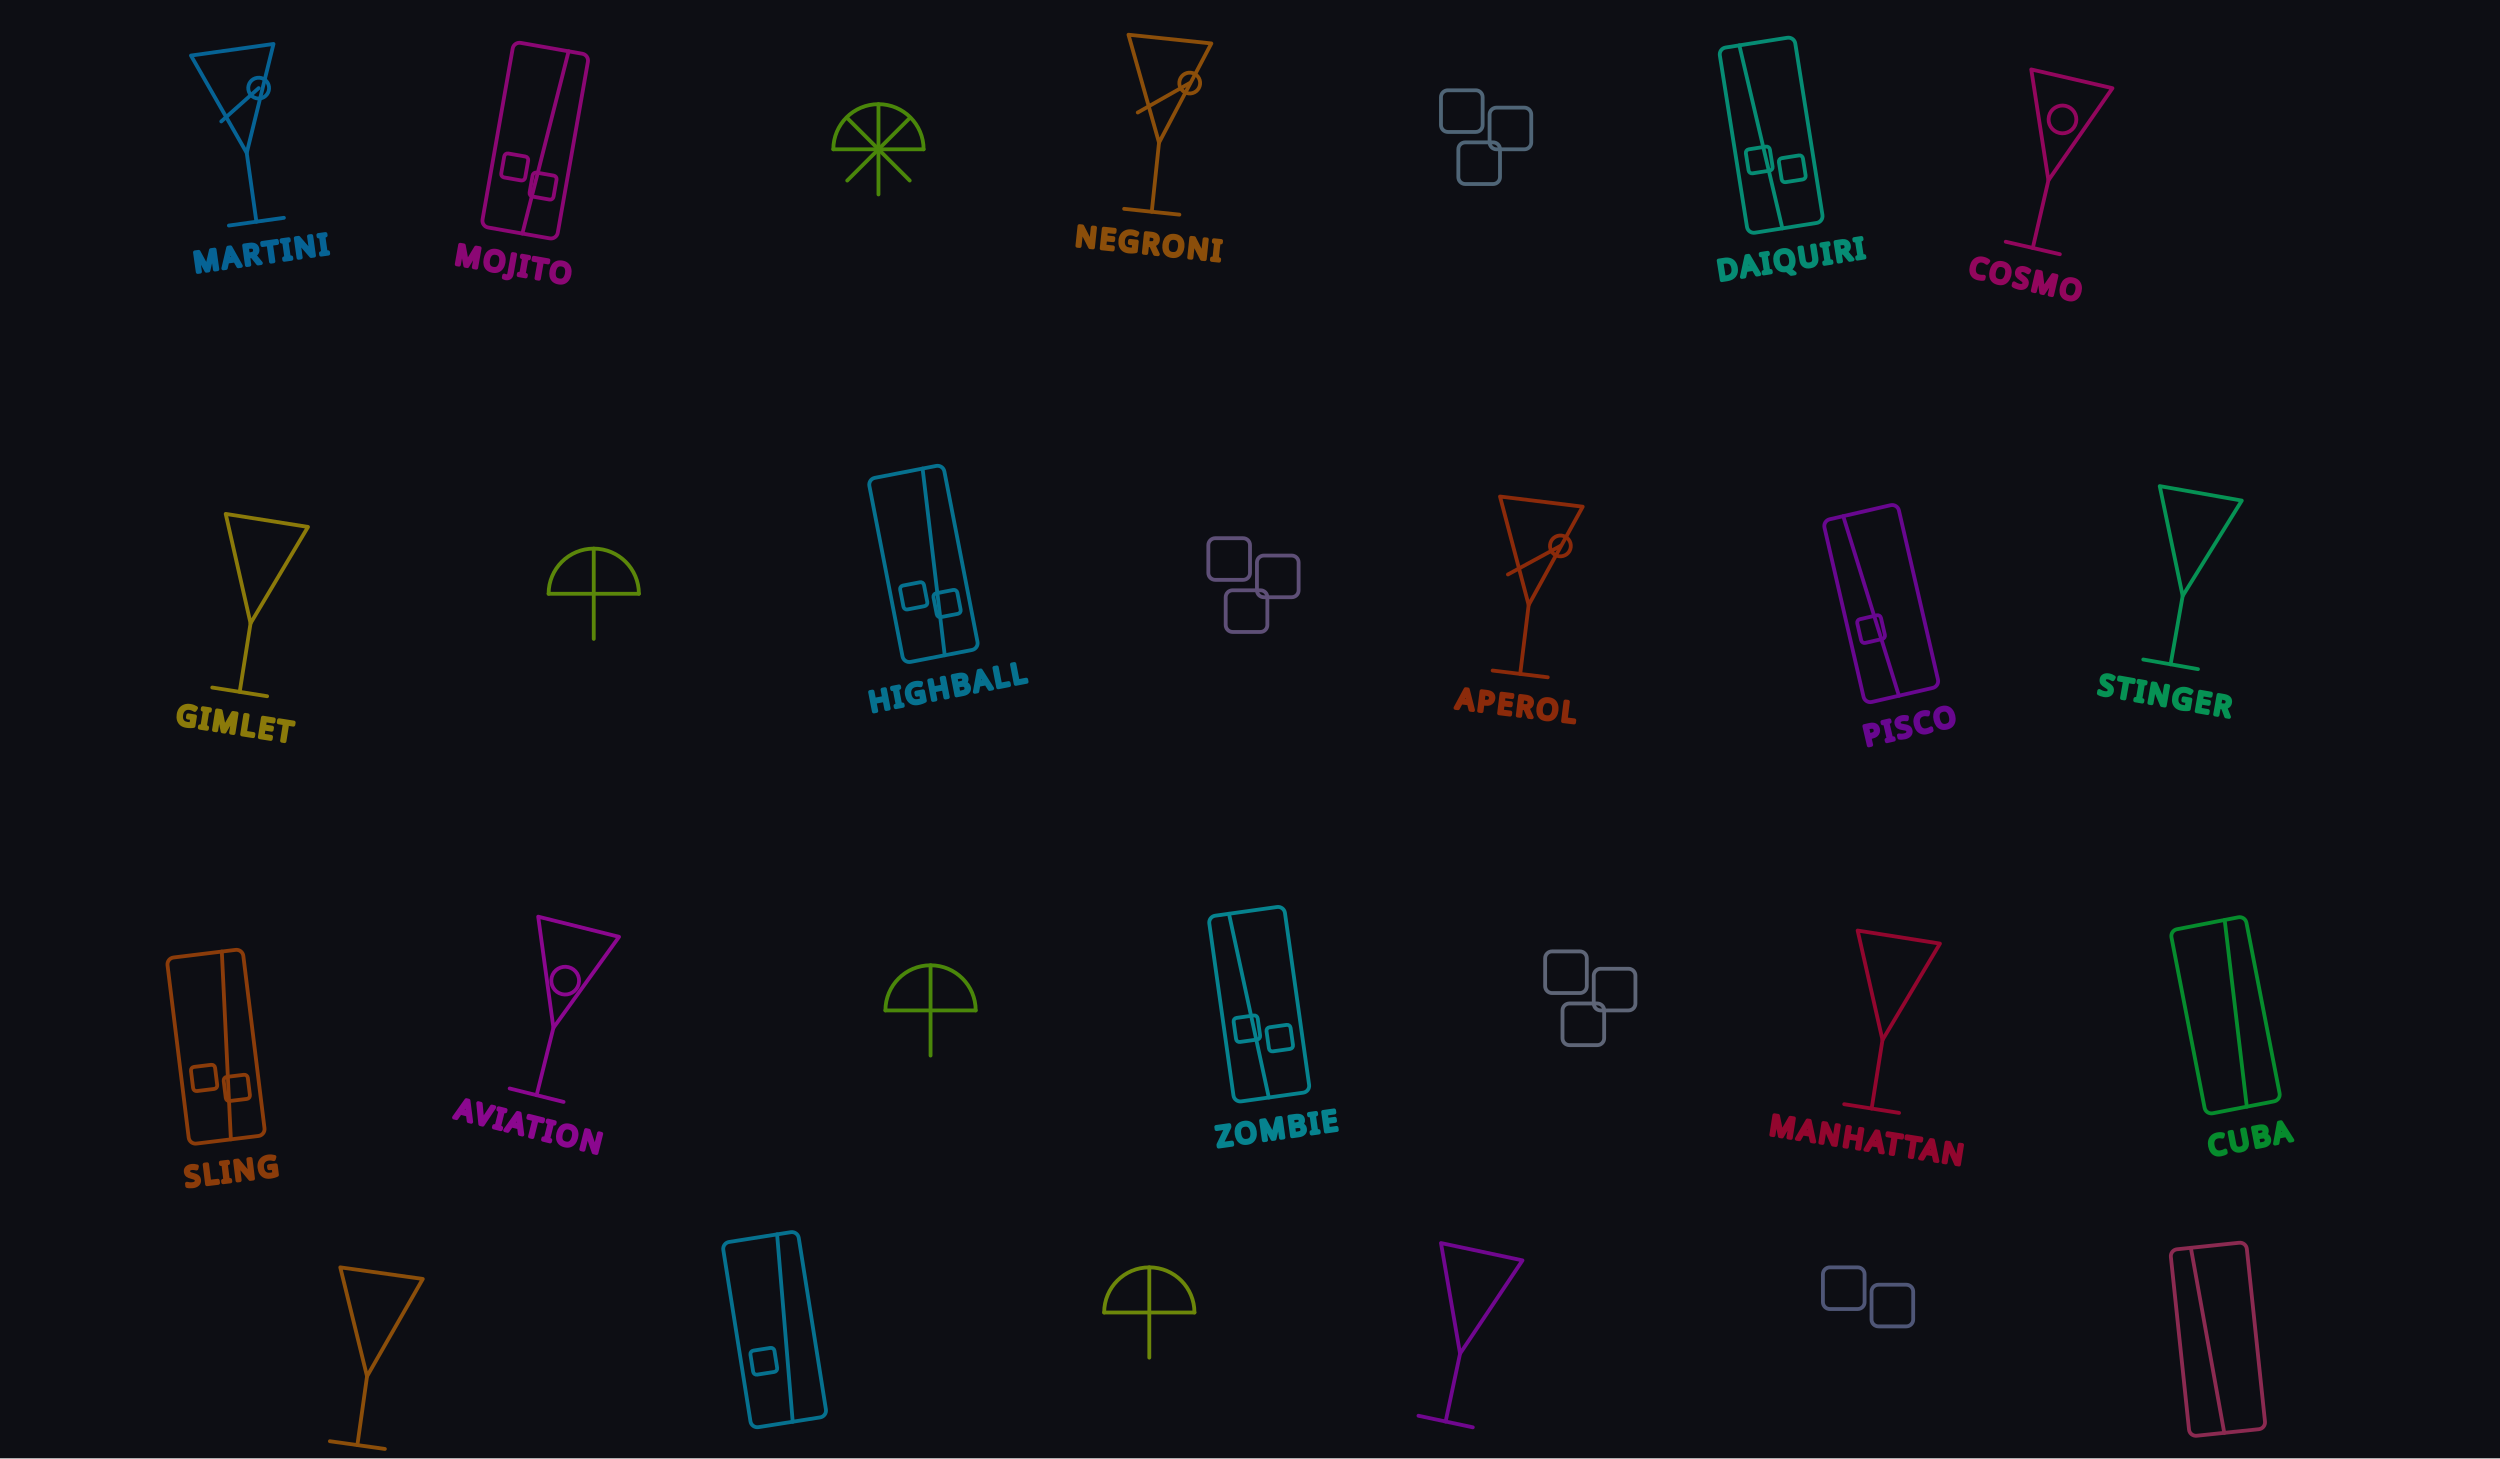
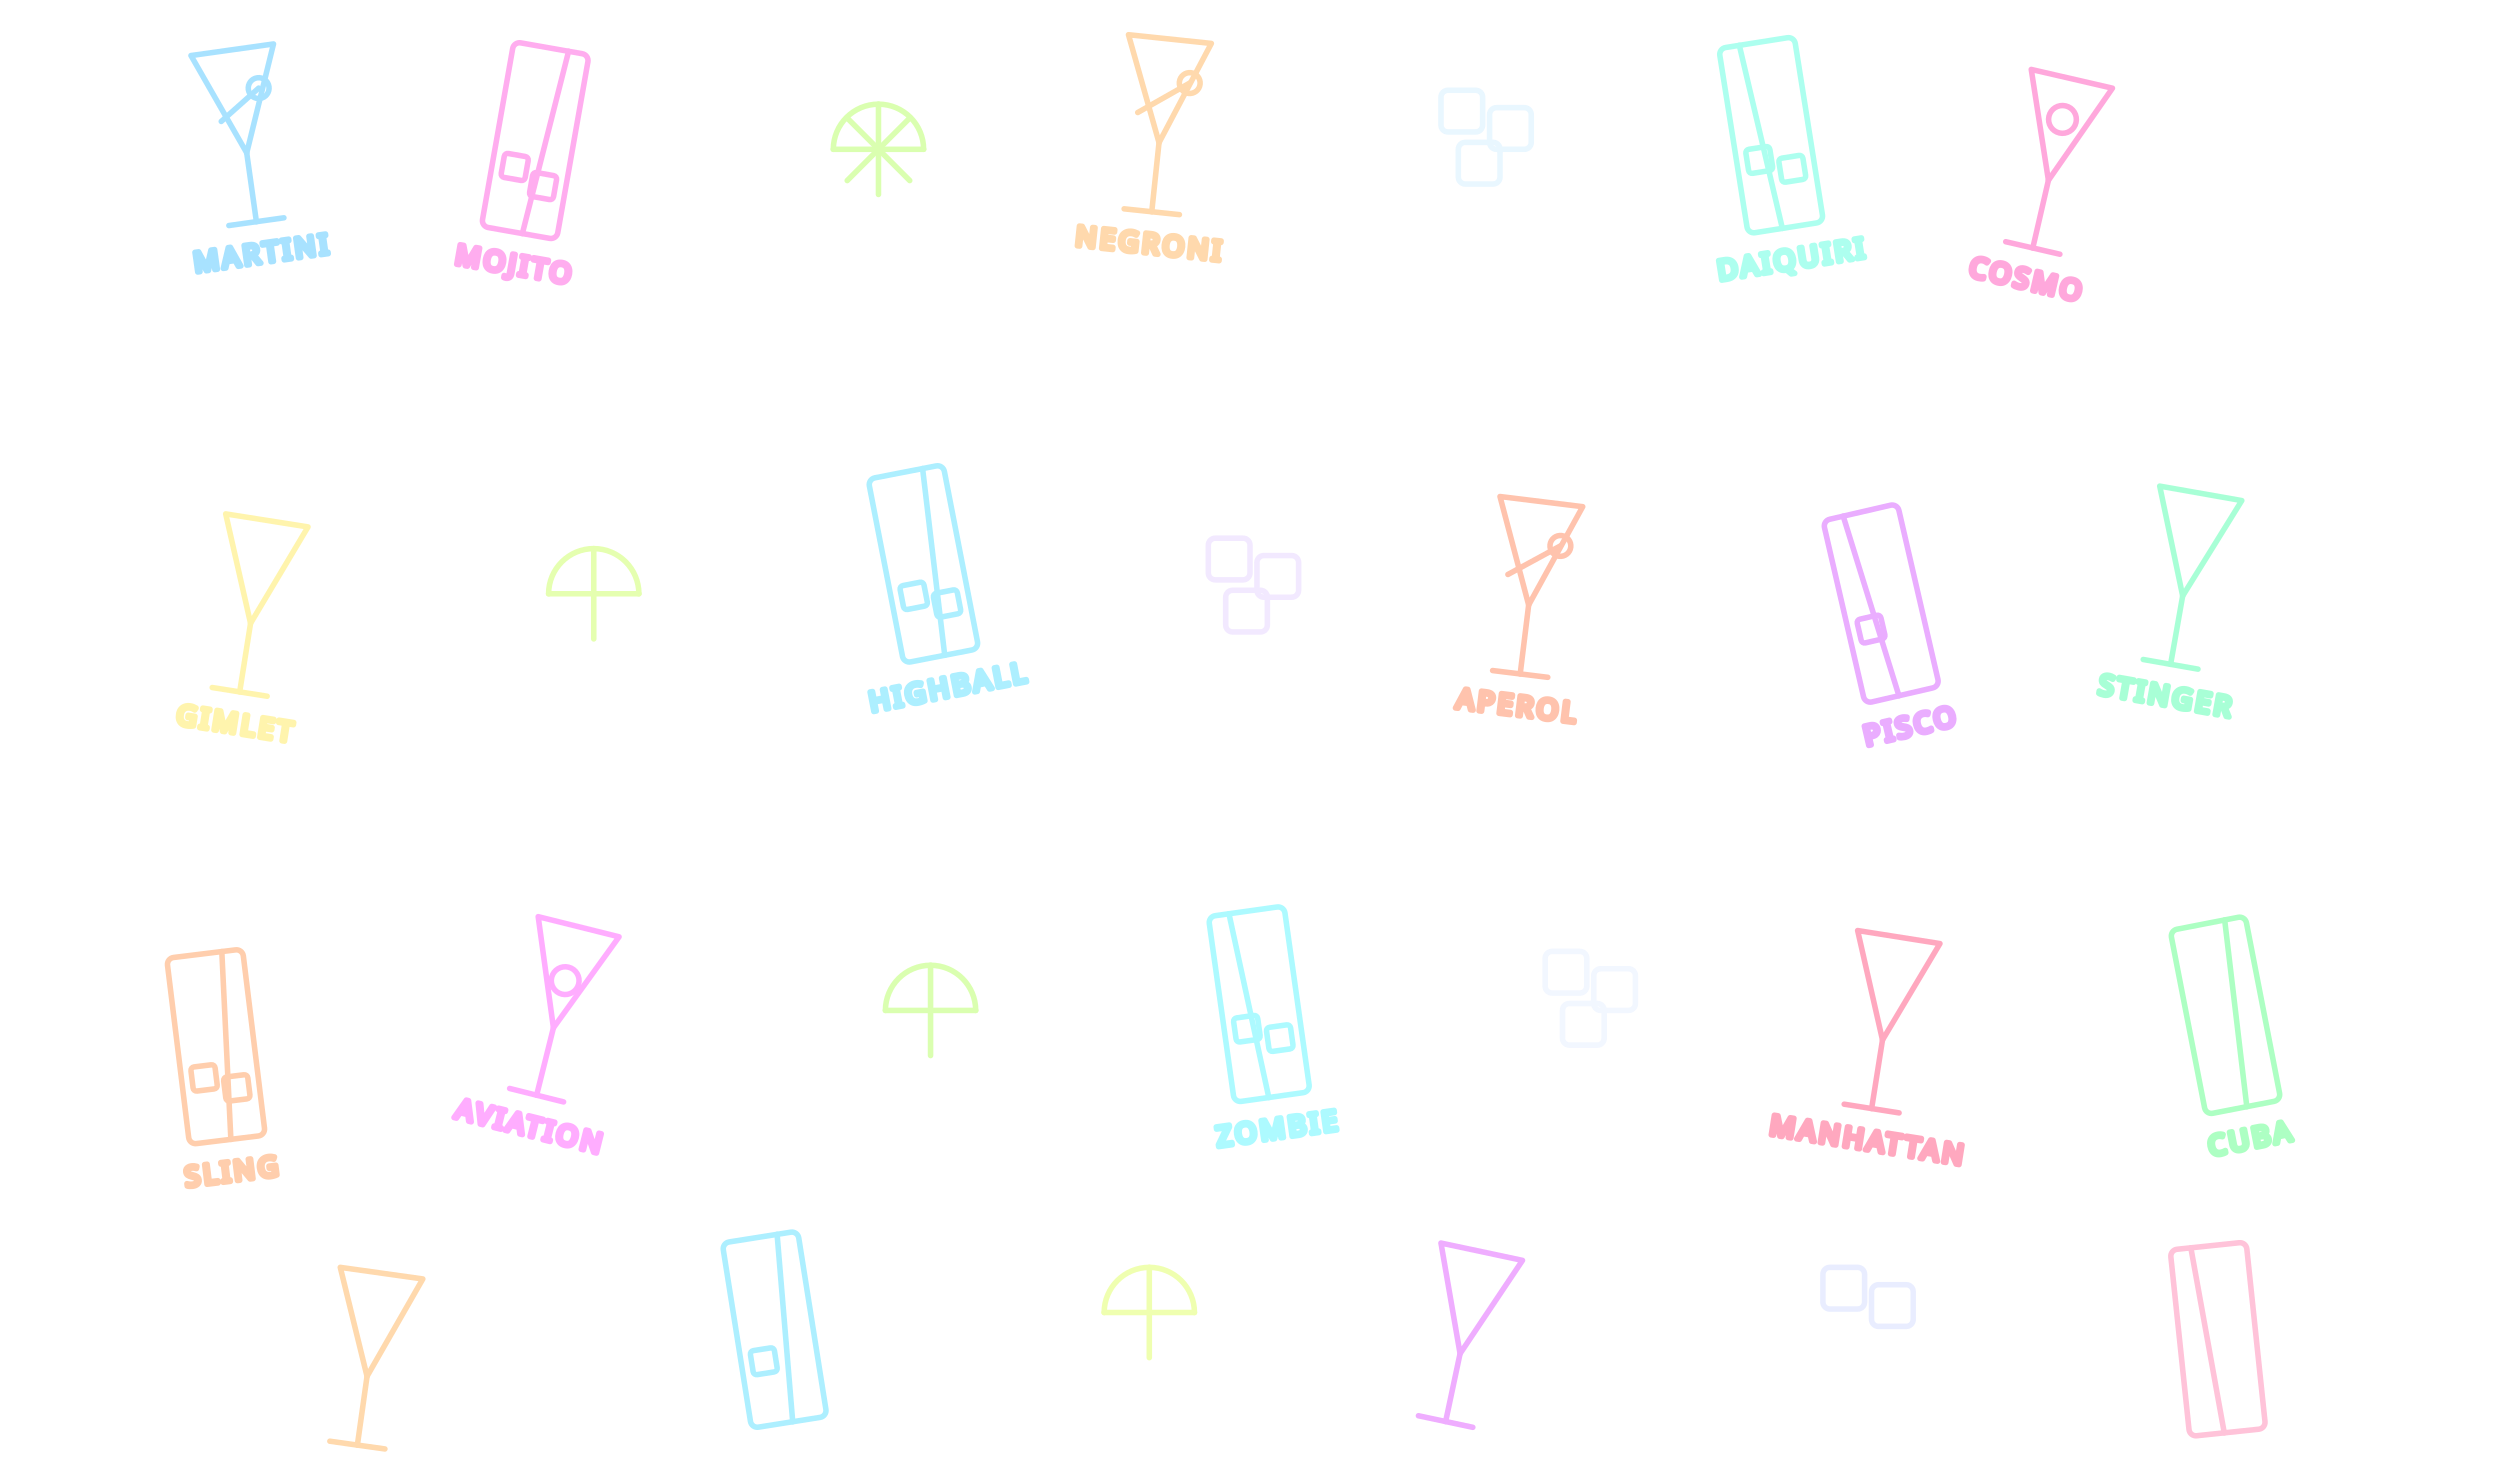
<svg xmlns="http://www.w3.org/2000/svg" width="720" height="420" viewBox="0 0 720 420">
-   <rect width="720" height="420" fill="#0d0e14" />
  <defs>
    <style>.lbl{font-family:system-ui;font-size:8px;font-weight:300;letter-spacing:.12em;text-anchor:middle}</style>
  </defs>
-   <g fill="none" stroke-width="1.1" stroke-linecap="round" stroke-linejoin="round">
+   <g fill="none" stroke-width="1.6" stroke-linecap="round" stroke-linejoin="round" opacity=".62">
    <g transform="translate(55,16) rotate(-8)" stroke="#00aaff" opacity=".55">
      <path d="M0 0 L12 30 L24 0Z" />
      <line x1="12" y1="30" x2="12" y2="50" />
      <line x1="4" y1="50" x2="20" y2="50" />
      <line x1="6" y1="20" x2="18" y2="12" />
      <circle cx="18" cy="12" r="3" />
      <text class="lbl" x="12" y="62" fill="#66ccff">MARTINI</text>
    </g>
    <g transform="translate(148,12) rotate(10)" stroke="#ff00cc" opacity=".52">
      <rect x="0" y="0" width="22" height="54" rx="2" />
      <rect x="3" y="32" width="7" height="7" rx="1" />
      <rect x="12" y="36" width="7" height="7" rx="1" />
      <line x1="16" y1="0" x2="12" y2="54" />
      <text class="lbl" x="11" y="66" fill="#ff88ee">MOJITO</text>
    </g>
    <g transform="translate(240,30)" stroke="#88ff00" opacity=".5">
      <path d="M0 13 A13 13 0 1 1 26 13" />
      <line x1="13" y1="0" x2="13" y2="26" />
      <line x1="0" y1="13" x2="26" y2="13" />
      <line x1="4" y1="4" x2="22" y2="22" />
      <line x1="22" y1="4" x2="4" y2="22" />
    </g>
    <g transform="translate(325,10) rotate(6)" stroke="#ff8800" opacity=".52">
      <path d="M0 0 L12 30 L24 0Z" />
      <line x1="12" y1="30" x2="12" y2="50" />
      <line x1="4" y1="50" x2="20" y2="50" />
      <line x1="5" y1="22" x2="19" y2="12" />
      <circle cx="19" cy="12" r="3" />
      <text class="lbl" x="12" y="62" fill="#ffaa44">NEGRONI</text>
    </g>
    <g transform="translate(415,26)" stroke="#aaddff" opacity=".42">
      <rect x="0" y="0" width="12" height="12" rx="2" />
      <rect x="14" y="5" width="12" height="12" rx="2" />
      <rect x="5" y="15" width="12" height="12" rx="2" />
    </g>
    <g transform="translate(495,14) rotate(-9)" stroke="#00ffcc" opacity=".52">
      <rect x="0" y="0" width="22" height="54" rx="2" />
      <rect x="3" y="30" width="7" height="7" rx="1" />
      <rect x="12" y="34" width="7" height="7" rx="1" />
      <line x1="6" y1="0" x2="10" y2="54" />
      <text class="lbl" x="11" y="66" fill="#88ffee">DAIQUIRI</text>
    </g>
    <g transform="translate(585,20) rotate(13)" stroke="#ff0099" opacity=".55">
      <path d="M0 0 L12 30 L24 0Z" />
      <line x1="12" y1="30" x2="12" y2="50" />
      <line x1="4" y1="50" x2="20" y2="50" />
      <circle cx="12" cy="12" r="4" />
      <text class="lbl" x="12" y="62" fill="#ff66cc">COSMO</text>
    </g>
    <g transform="translate(65,148) rotate(9)" stroke="#ffdd00" opacity=".52">
      <path d="M0 0 L12 30 L24 0Z" />
      <line x1="12" y1="30" x2="12" y2="50" />
      <line x1="4" y1="50" x2="20" y2="50" />
      <text class="lbl" x="12" y="62" fill="#ffee66">GIMLET</text>
    </g>
    <g transform="translate(158,158)" stroke="#aaff00" opacity=".5">
      <path d="M0 13 A13 13 0 1 1 26 13" />
      <line x1="13" y1="0" x2="13" y2="26" />
      <line x1="0" y1="13" x2="26" y2="13" />
    </g>
    <g transform="translate(250,138) rotate(-11)" stroke="#00ccff" opacity=".52">
      <rect x="0" y="0" width="22" height="54" rx="2" />
      <rect x="3" y="32" width="7" height="7" rx="1" />
      <rect x="12" y="36" width="7" height="7" rx="1" />
      <line x1="16" y1="0" x2="12" y2="54" />
      <text class="lbl" x="11" y="66" fill="#66eeff">HIGHBALL</text>
    </g>
    <g transform="translate(348,155)" stroke="#ccaaff" opacity=".42">
      <rect x="0" y="0" width="12" height="12" rx="2" />
      <rect x="14" y="5" width="12" height="12" rx="2" />
      <rect x="5" y="15" width="12" height="12" rx="2" />
    </g>
    <g transform="translate(432,143) rotate(7)" stroke="#ff4400" opacity=".52">
      <path d="M0 0 L12 30 L24 0Z" />
      <line x1="12" y1="30" x2="12" y2="50" />
      <line x1="4" y1="50" x2="20" y2="50" />
      <line x1="5" y1="22" x2="19" y2="12" />
      <circle cx="19" cy="12" r="3" />
      <text class="lbl" x="12" y="62" fill="#ff8844">APEROL</text>
    </g>
    <g transform="translate(525,150) rotate(-13)" stroke="#bb00ff" opacity=".52">
      <rect x="0" y="0" width="22" height="54" rx="2" />
      <rect x="3" y="30" width="7" height="7" rx="1" />
      <line x1="6" y1="0" x2="10" y2="54" />
      <text class="lbl" x="11" y="66" fill="#dd88ff">PISCO</text>
    </g>
    <g transform="translate(622,140) rotate(10)" stroke="#00ff88" opacity=".55">
      <path d="M0 0 L12 30 L24 0Z" />
      <line x1="12" y1="30" x2="12" y2="50" />
      <line x1="4" y1="50" x2="20" y2="50" />
      <text class="lbl" x="12" y="62" fill="#88ffcc">STINGER</text>
    </g>
    <g transform="translate(48,276) rotate(-7)" stroke="#ff6600" opacity=".52">
      <rect x="0" y="0" width="22" height="54" rx="2" />
      <rect x="3" y="32" width="7" height="7" rx="1" />
      <rect x="12" y="36" width="7" height="7" rx="1" />
      <line x1="16" y1="0" x2="12" y2="54" />
      <text class="lbl" x="11" y="66" fill="#ffaa44">SLING</text>
    </g>
    <g transform="translate(155,264) rotate(14)" stroke="#ff00ff" opacity=".52">
      <path d="M0 0 L12 30 L24 0Z" />
      <line x1="12" y1="30" x2="12" y2="50" />
      <line x1="4" y1="50" x2="20" y2="50" />
      <circle cx="12" cy="16" r="4" />
      <text class="lbl" x="12" y="62" fill="#ff88ff">AVIATION</text>
    </g>
    <g transform="translate(255,278)" stroke="#88ff00" opacity=".5">
      <path d="M0 13 A13 13 0 1 1 26 13" />
      <line x1="13" y1="0" x2="13" y2="26" />
      <line x1="0" y1="13" x2="26" y2="13" />
    </g>
    <g transform="translate(348,264) rotate(-8)" stroke="#00eeff" opacity=".52">
      <rect x="0" y="0" width="22" height="54" rx="2" />
      <rect x="3" y="30" width="7" height="7" rx="1" />
      <rect x="12" y="34" width="7" height="7" rx="1" />
      <line x1="6" y1="0" x2="10" y2="54" />
      <text class="lbl" x="11" y="66" fill="#88ffff">ZOMBIE</text>
    </g>
    <g transform="translate(445,274)" stroke="#ccddff" opacity=".42">
      <rect x="0" y="0" width="12" height="12" rx="2" />
      <rect x="14" y="5" width="12" height="12" rx="2" />
      <rect x="5" y="15" width="12" height="12" rx="2" />
    </g>
    <g transform="translate(535,268) rotate(9)" stroke="#ff0044" opacity=".55">
      <path d="M0 0 L12 30 L24 0Z" />
      <line x1="12" y1="30" x2="12" y2="50" />
      <line x1="4" y1="50" x2="20" y2="50" />
      <text class="lbl" x="12" y="62" fill="#ff6688">MANHATTAN</text>
    </g>
    <g transform="translate(625,268) rotate(-11)" stroke="#00ff44" opacity=".52">
      <rect x="0" y="0" width="22" height="54" rx="2" />
      <line x1="16" y1="0" x2="12" y2="54" />
      <text class="lbl" x="11" y="66" fill="#88ffaa">CUBA</text>
    </g>
    <g transform="translate(98,365) rotate(8)" stroke="#ff8800" opacity=".52">
      <path d="M0 0 L12 30 L24 0Z" />
      <line x1="12" y1="30" x2="12" y2="50" />
      <line x1="4" y1="50" x2="20" y2="50" />
    </g>
    <g transform="translate(208,358) rotate(-9)" stroke="#00ccff" opacity=".52">
      <rect x="0" y="0" width="22" height="54" rx="2" />
      <rect x="3" y="32" width="7" height="7" rx="1" />
      <line x1="16" y1="0" x2="12" y2="54" />
    </g>
    <g transform="translate(318,365)" stroke="#ccff00" opacity=".5">
      <path d="M0 13 A13 13 0 1 1 26 13" />
      <line x1="13" y1="0" x2="13" y2="26" />
      <line x1="0" y1="13" x2="26" y2="13" />
    </g>
    <g transform="translate(415,358) rotate(12)" stroke="#cc00ff" opacity=".52">
      <path d="M0 0 L12 30 L24 0Z" />
      <line x1="12" y1="30" x2="12" y2="50" />
      <line x1="4" y1="50" x2="20" y2="50" />
    </g>
    <g transform="translate(525,365)" stroke="#aabbff" opacity=".42">
      <rect x="0" y="0" width="12" height="12" rx="2" />
      <rect x="14" y="5" width="12" height="12" rx="2" />
    </g>
    <g transform="translate(625,360) rotate(-6)" stroke="#ff4488" opacity=".52">
      <rect x="0" y="0" width="22" height="54" rx="2" />
      <line x1="6" y1="0" x2="10" y2="54" />
    </g>
  </g>
</svg>
